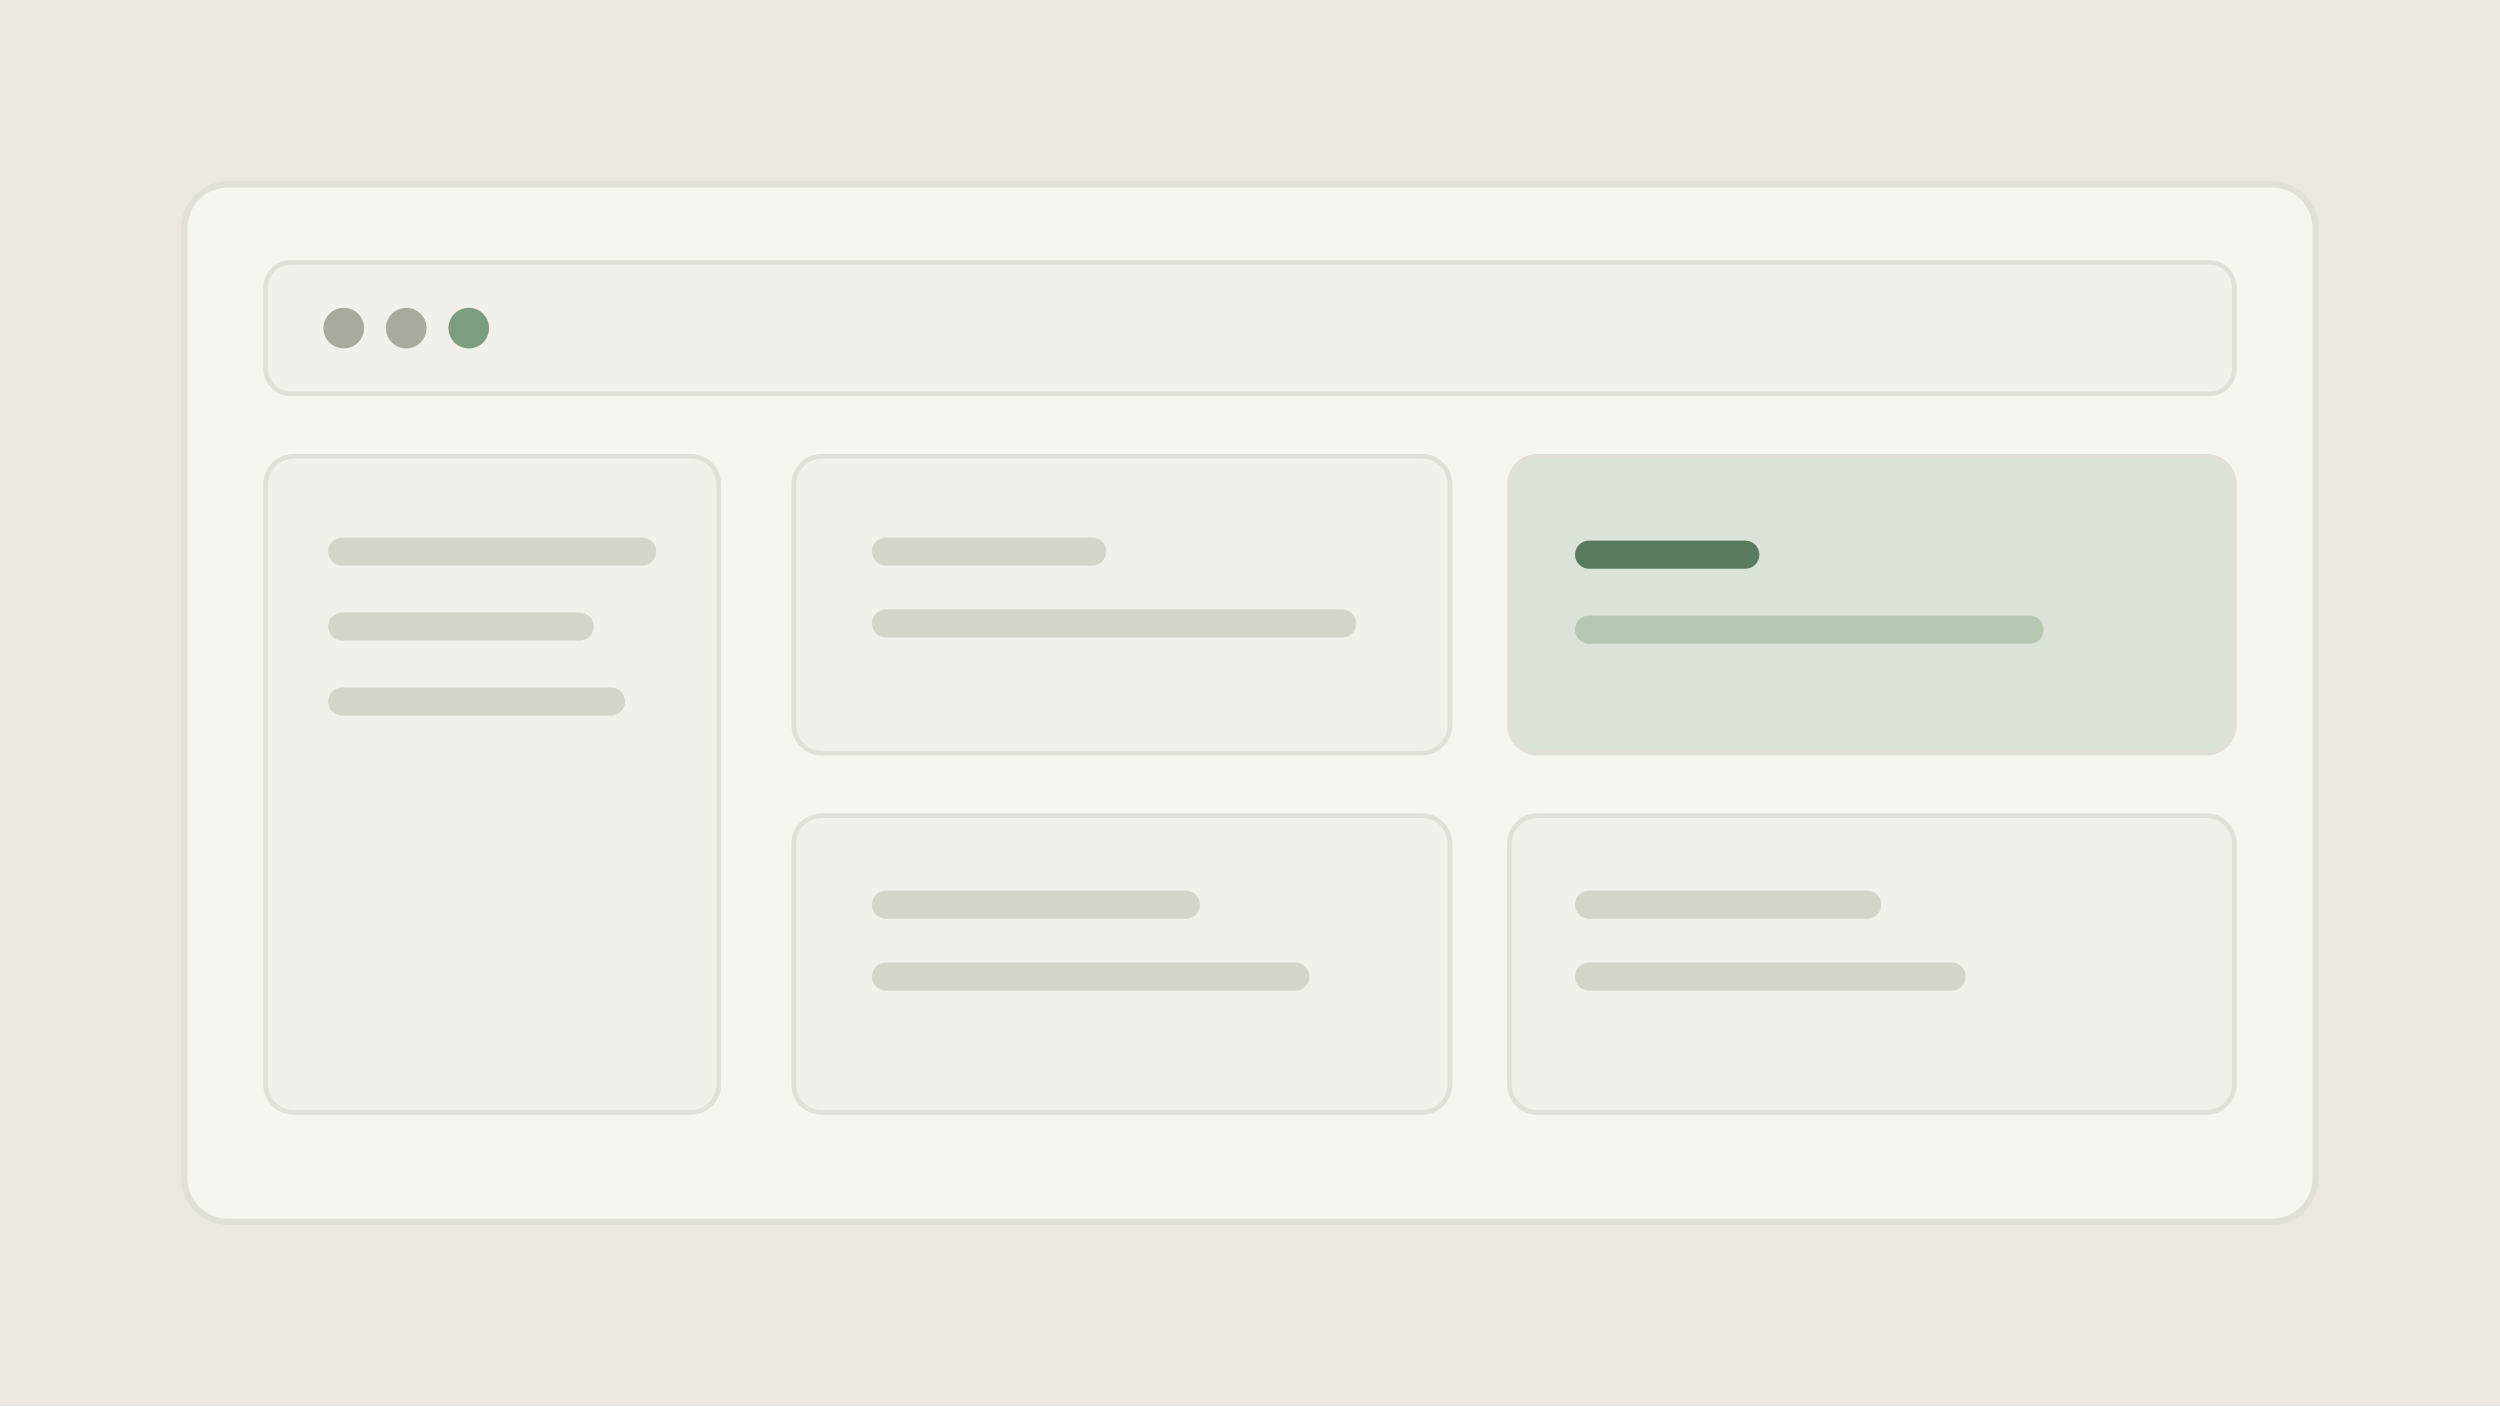
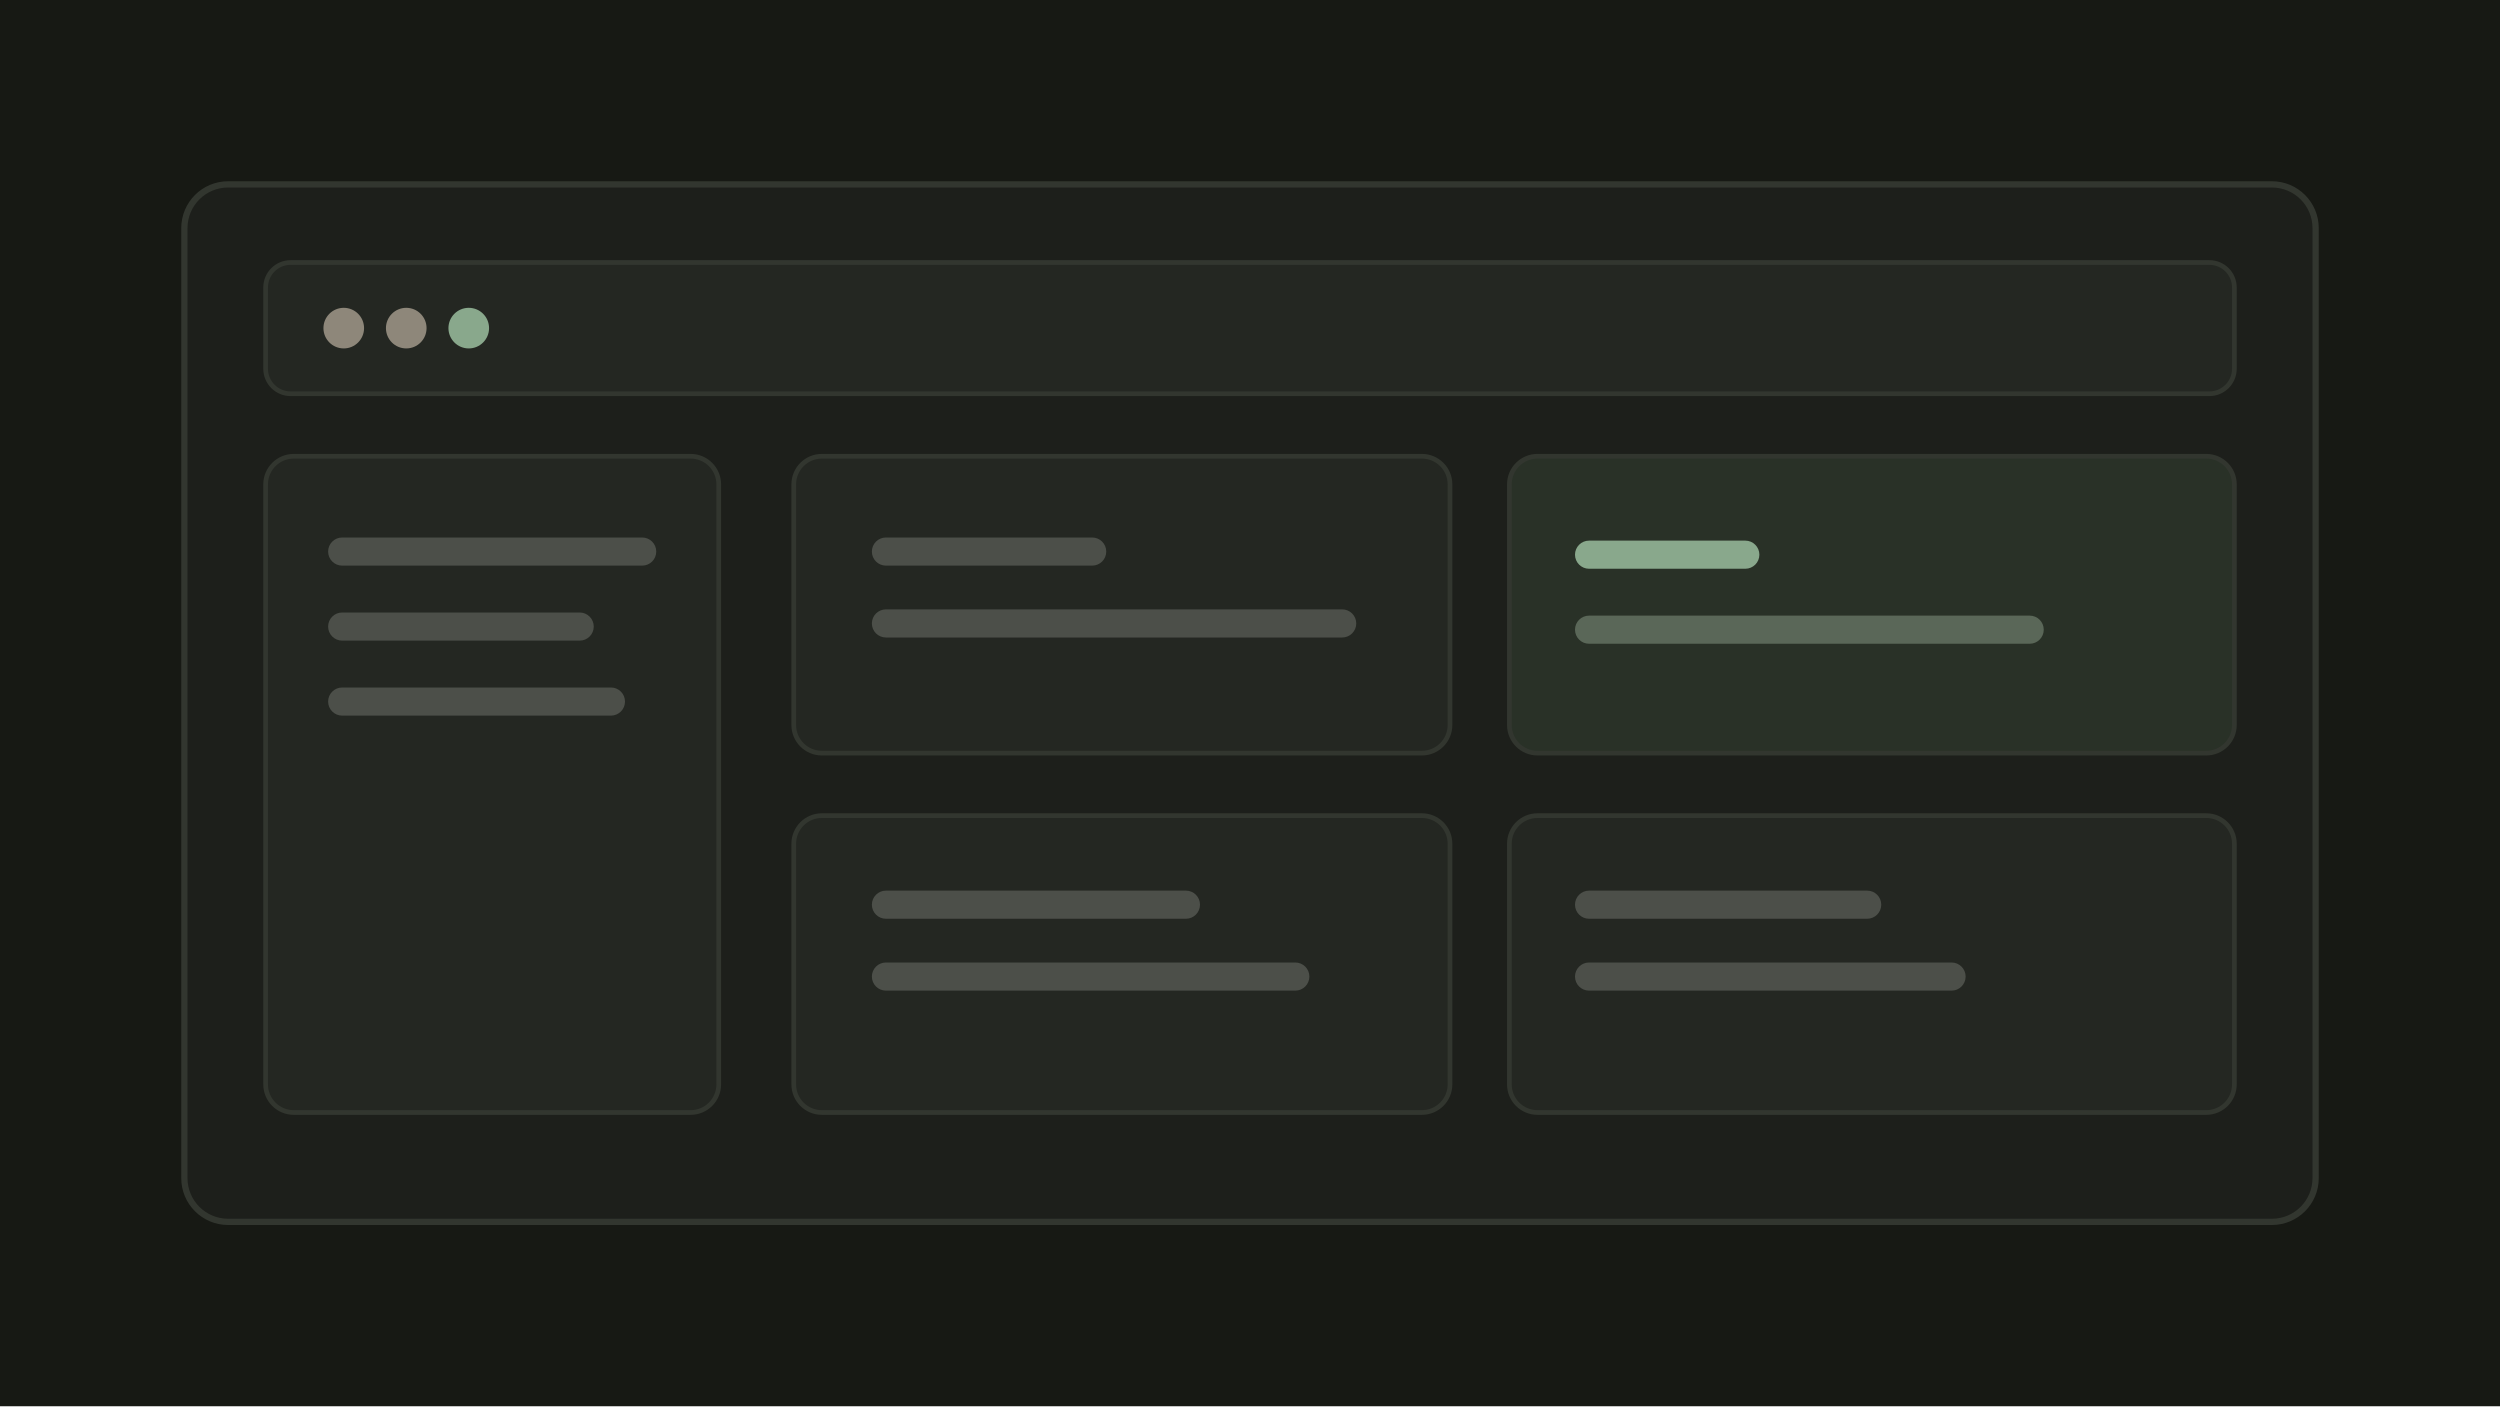
<svg xmlns="http://www.w3.org/2000/svg" viewBox="0 0 1600 900" role="img" aria-labelledby="title desc">
-   <rect width="1600" height="900" fill="#ECE8E1" />
-   <rect x="118" y="118" width="1364" height="664" rx="28" fill="#F7F5EF" stroke="#E2DFD8" stroke-width="4" />
-   <rect x="170" y="168" width="1260" height="84" rx="16" fill="#F2F0EB" stroke="#E2DFD8" stroke-width="3" />
-   <circle cx="220" cy="210" r="13" fill="#ABA99F" />
-   <circle cx="260" cy="210" r="13" fill="#ABA99F" />
-   <circle cx="300" cy="210" r="13" fill="#7A9E7E" />
-   <rect x="170" y="292" width="290" height="420" rx="18" fill="#F2F0EB" stroke="#E2DFD8" stroke-width="3" />
-   <rect x="508" y="292" width="420" height="190" rx="18" fill="#F2F0EB" stroke="#E2DFD8" stroke-width="3" />
-   <rect x="966" y="292" width="464" height="190" rx="18" fill="#DBE2D7" stroke="#E2DFD8" stroke-width="3" />
-   <rect x="508" y="522" width="420" height="190" rx="18" fill="#F2F0EB" stroke="#E2DFD8" stroke-width="3" />
-   <rect x="966" y="522" width="464" height="190" rx="18" fill="#F2F0EB" stroke="#E2DFD8" stroke-width="3" />
-   <rect x="210" y="344" width="210" height="18" rx="9" fill="#D6D3CB" />
-   <rect x="210" y="392" width="170" height="18" rx="9" fill="#D6D3CB" />
-   <rect x="210" y="440" width="190" height="18" rx="9" fill="#D6D3CB" />
-   <rect x="558" y="344" width="150" height="18" rx="9" fill="#D6D3CB" />
-   <rect x="558" y="390" width="310" height="18" rx="9" fill="#D6D3CB" />
-   <rect x="558" y="570" width="210" height="18" rx="9" fill="#D6D3CB" />
-   <rect x="558" y="616" width="280" height="18" rx="9" fill="#D6D3CB" />
-   <rect x="1008" y="346" width="118" height="18" rx="9" fill="#5A7A5E" />
-   <rect x="1008" y="394" width="300" height="18" rx="9" fill="#B7C8B2" />
-   <rect x="1008" y="570" width="196" height="18" rx="9" fill="#D6D3CB" />
-   <rect x="1008" y="616" width="250" height="18" rx="9" fill="#D6D3CB" />
+   <rect width="1600" height="900" fill="#171914" />
+   <rect x="118" y="118" width="1364" height="664" rx="28" fill="#1D1F1B" stroke="#32362F" stroke-width="4" />
+   <rect x="170" y="168" width="1260" height="84" rx="16" fill="#242722" stroke="#32362F" stroke-width="3" />
+   <circle cx="220" cy="210" r="13" fill="#8E877A" />
+   <circle cx="260" cy="210" r="13" fill="#8E877A" />
+   <circle cx="300" cy="210" r="13" fill="#89A88C" />
+   <rect x="170" y="292" width="290" height="420" rx="18" fill="#242722" stroke="#32362F" stroke-width="3" />
+   <rect x="508" y="292" width="420" height="190" rx="18" fill="#242722" stroke="#32362F" stroke-width="3" />
+   <rect x="966" y="292" width="464" height="190" rx="18" fill="#293127" stroke="#32362F" stroke-width="3" />
+   <rect x="508" y="522" width="420" height="190" rx="18" fill="#242722" stroke="#32362F" stroke-width="3" />
+   <rect x="966" y="522" width="464" height="190" rx="18" fill="#242722" stroke="#32362F" stroke-width="3" />
+   <rect x="210" y="344" width="210" height="18" rx="9" fill="#4C4F49" />
+   <rect x="210" y="392" width="170" height="18" rx="9" fill="#4C4F49" />
+   <rect x="210" y="440" width="190" height="18" rx="9" fill="#4C4F49" />
+   <rect x="558" y="344" width="150" height="18" rx="9" fill="#4C4F49" />
+   <rect x="558" y="390" width="310" height="18" rx="9" fill="#4C4F49" />
+   <rect x="558" y="570" width="210" height="18" rx="9" fill="#4C4F49" />
+   <rect x="558" y="616" width="280" height="18" rx="9" fill="#4C4F49" />
+   <rect x="1008" y="346" width="118" height="18" rx="9" fill="#89A88C" />
+   <rect x="1008" y="394" width="300" height="18" rx="9" fill="#5A6758" />
+   <rect x="1008" y="570" width="196" height="18" rx="9" fill="#4C4F49" />
+   <rect x="1008" y="616" width="250" height="18" rx="9" fill="#4C4F49" />
</svg>
